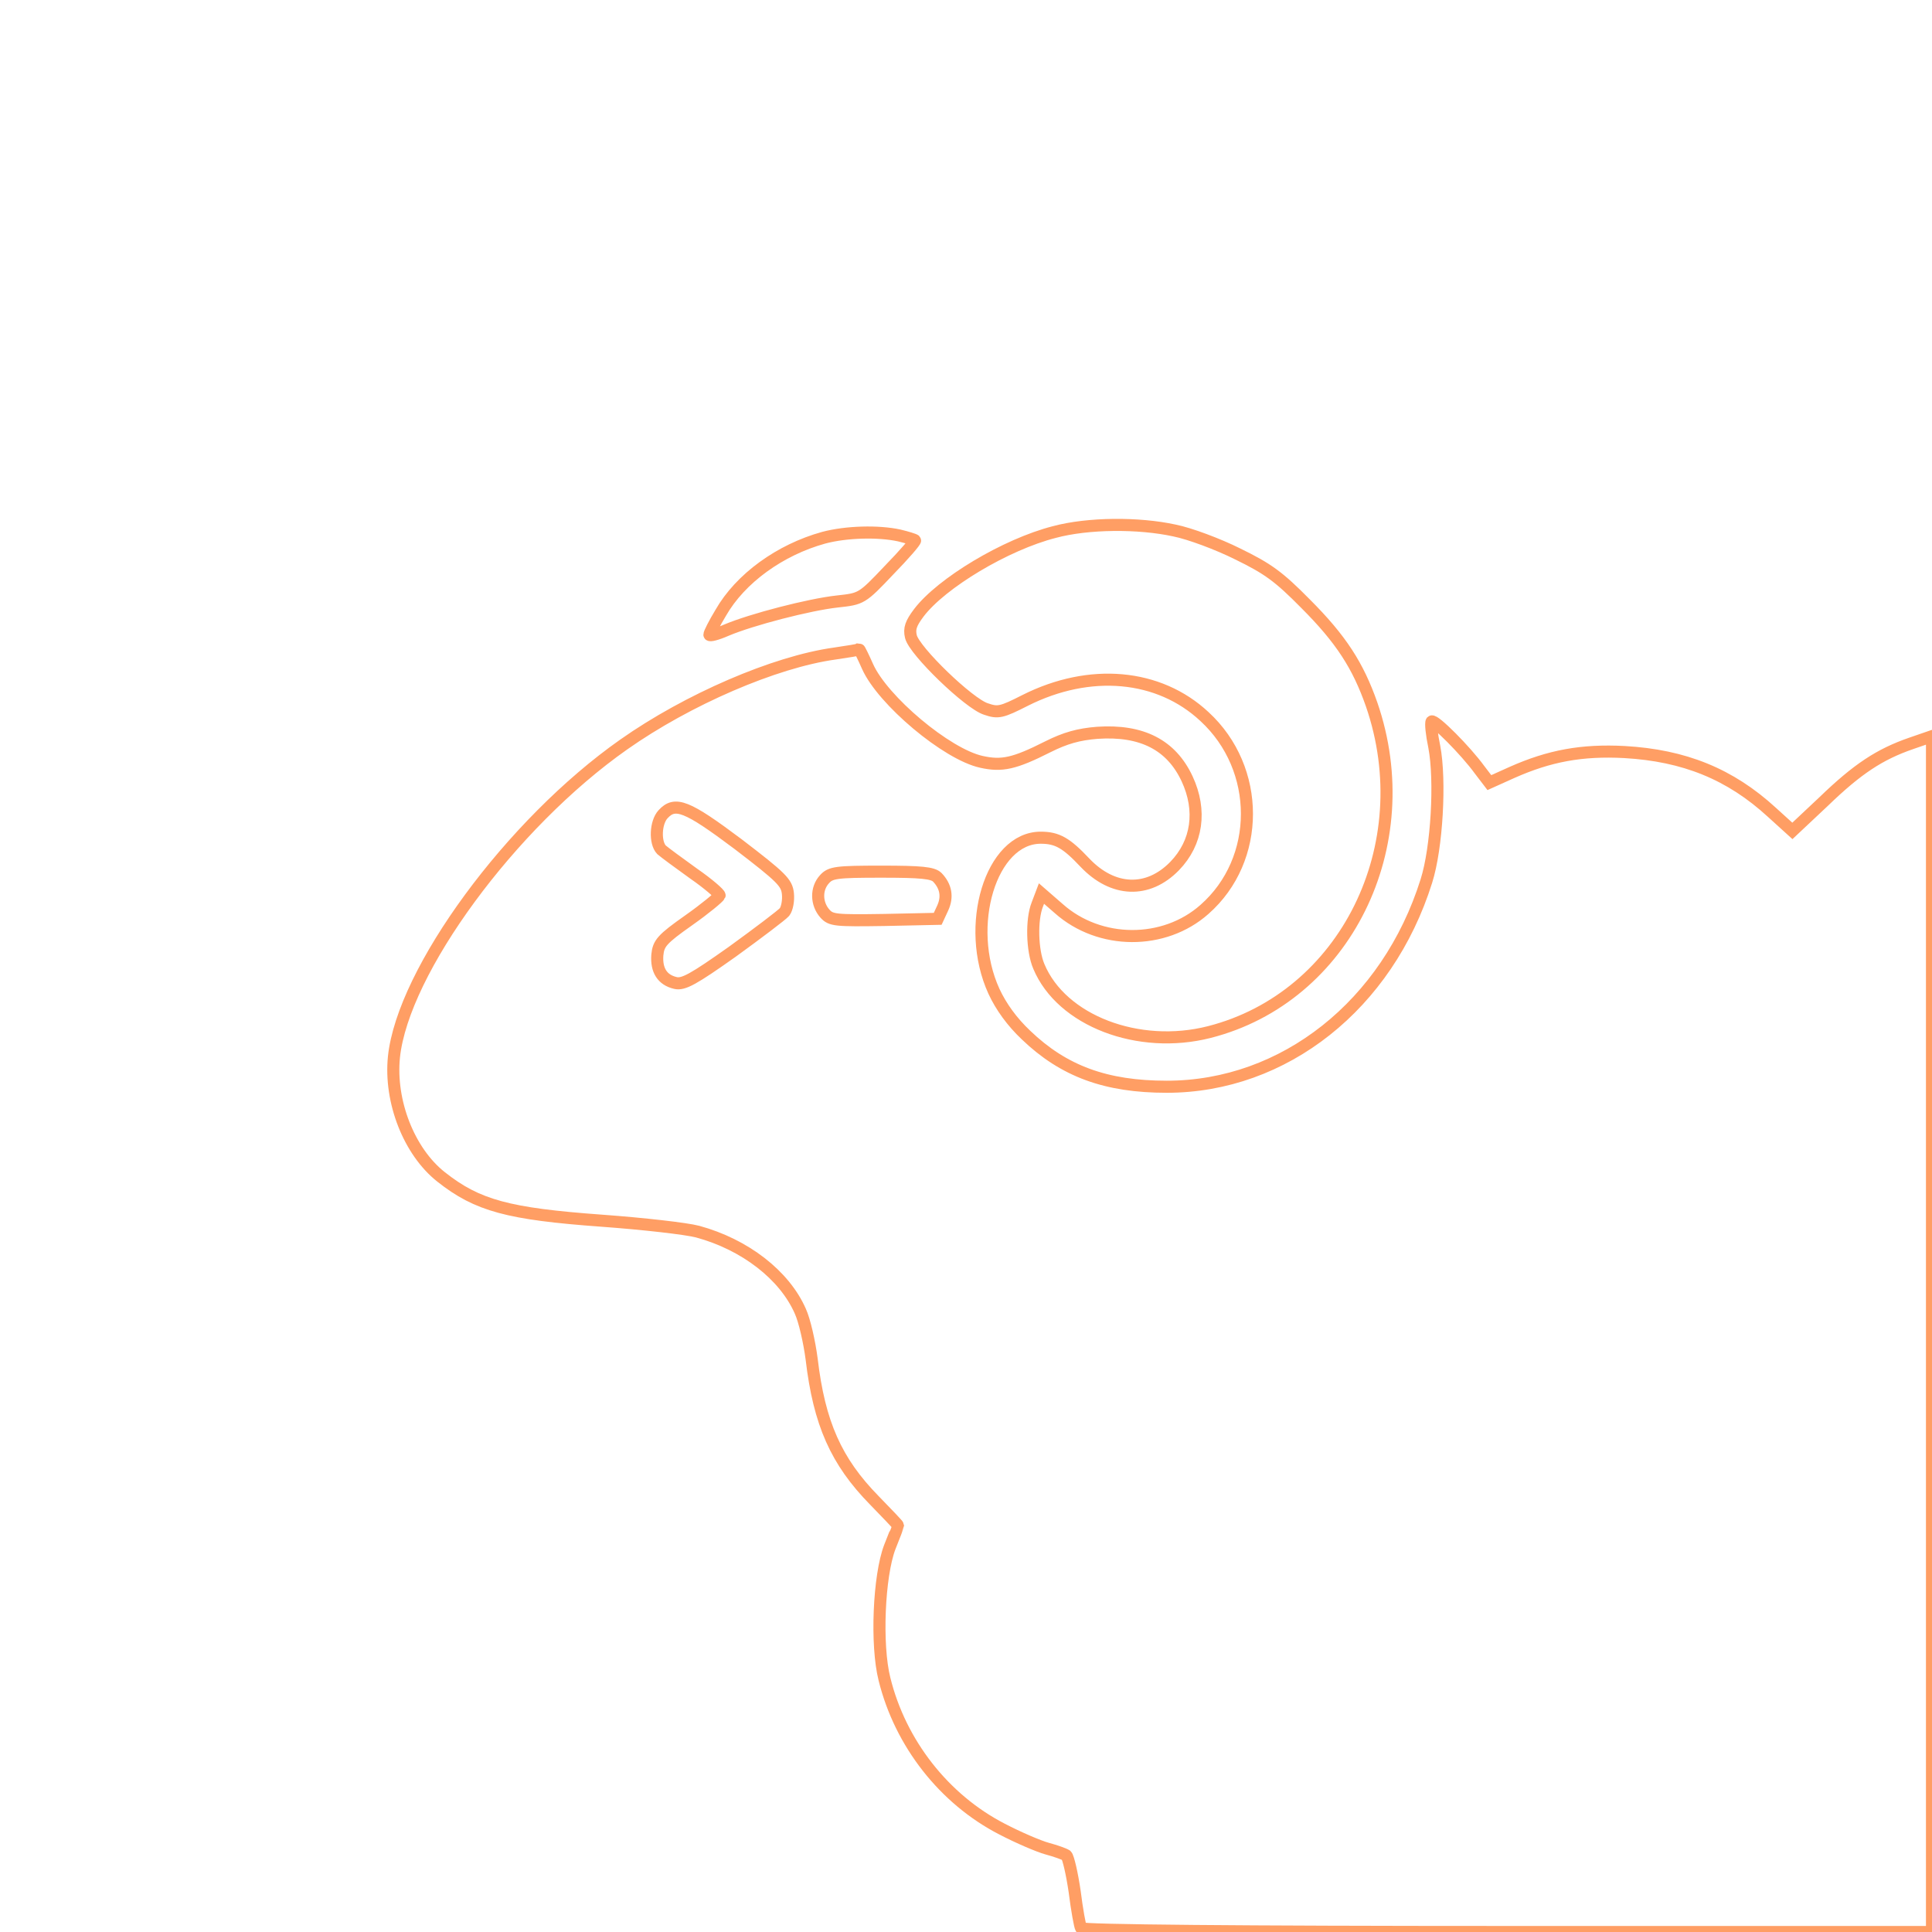
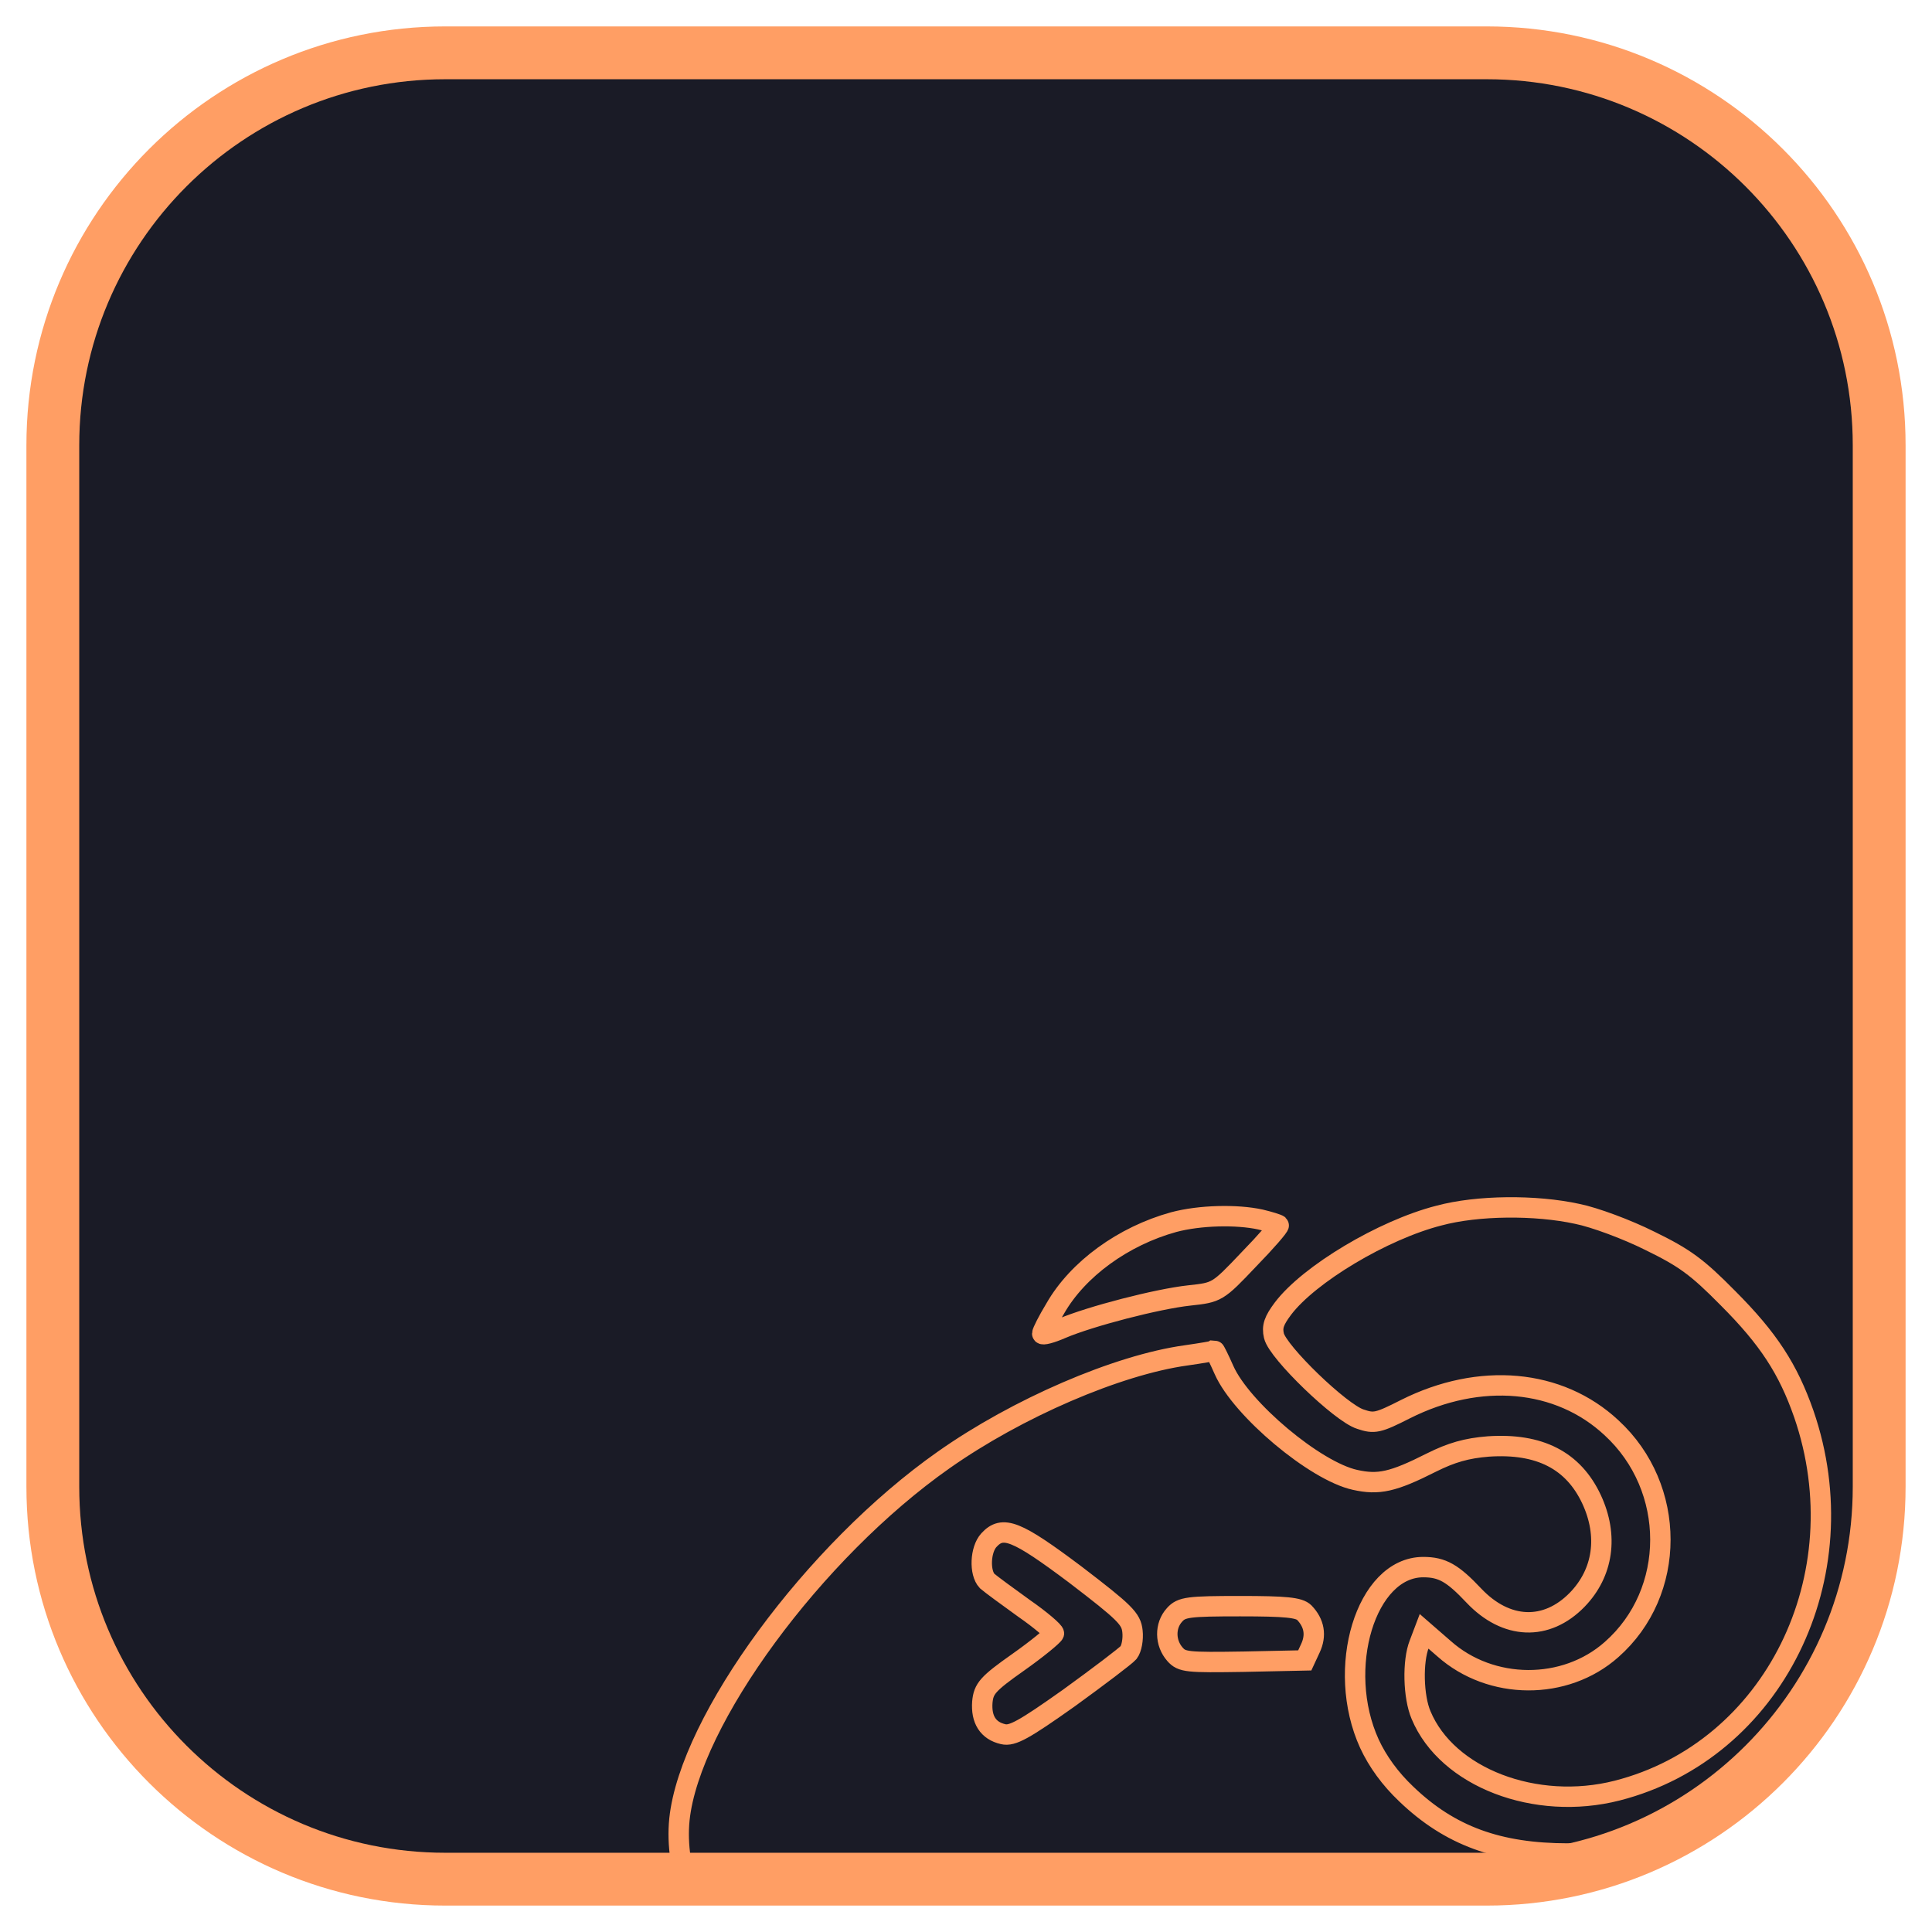
- <svg xmlns="http://www.w3.org/2000/svg" role="img" aria-label="Herdr logo" width="512" height="512" viewBox="0 0 512 512" preserveAspectRatio="xMidYMid meet">
-   <g fill="none" stroke="#ff9e64" stroke-width="32" transform="translate(0 512) scale(.1 -.1)">
-     <path d="M2794 3710 c-129 -33 -299 -135 -359 -214 -21 -28 -26 -42 -21 -63 9 -38 154 -178 199 -192 32 -11 41 -9 104 23 171 86 354 70 475 -43 150 -138 150 -379 0 -511 -107 -95 -278 -94 -386 2 l-46 40 -11 -29 c-16 -40 -14 -122 4 -164 60 -144 264 -222 452 -174 360 92 559 494 430 868 -36 103 -81 173 -175 267 -71 72 -100 93 -180 132 -52 26 -127 54 -167 62 -96 21 -230 20 -319 -4z M2183 3695 c-116 -32 -221 -108 -273 -199 -17 -28 -30 -54 -30 -58 0 -4 20 1 45 12 66 28 220 68 294 76 64 7 65 7 137 83 40 41 71 77 69 79 -2 2 -21 8 -42 13 -55 12 -140 10 -200 -6z M2212 3388 c-159 -22 -390 -122 -559 -241 -299 -210 -585 -600 -609 -828 -12 -118 40 -251 125 -318 96 -76 178 -98 426 -116 110 -8 224 -21 254 -29 125 -34 230 -115 272 -211 11 -24 24 -81 30 -127 20 -170 65 -271 166 -374 34 -35 63 -65 63 -67 0 -1 -10 -27 -22 -57 -29 -76 -37 -259 -14 -350 42 -170 158 -318 311 -397 44 -23 98 -46 120 -52 22 -6 45 -14 51 -18 5 -5 15 -48 22 -96 6 -48 14 -92 17 -97 4 -6 415 -10 1131 -10 l1124 0 0 1584 0 1585 -55 -19 c-84 -29 -143 -68 -232 -154 l-83 -78 -54 49 c-111 102 -233 151 -391 160 -113 6 -199 -10 -298 -54 l-60 -27 -26 34 c-37 51 -120 134 -127 128 -3 -4 0 -34 7 -67 17 -89 7 -268 -21 -356 -103 -328 -377 -545 -688 -545 -161 0 -273 41 -373 137 -37 35 -66 75 -85 116 -79 173 -8 407 124 407 44 0 68 -14 117 -66 74 -78 167 -82 238 -9 60 62 72 147 33 231 -42 90 -120 130 -238 122 -50 -4 -85 -14 -131 -37 -89 -45 -122 -52 -176 -40 -92 20 -262 163 -302 253 -11 25 -21 45 -22 45 -1 -1 -30 -6 -65 -11z m-256 -505 c115 -88 129 -102 132 -131 2 -18 -2 -40 -9 -49 -7 -8 -69 -55 -138 -105 -103 -73 -130 -88 -151 -83 -35 8 -51 34 -48 74 3 31 12 42 83 92 44 31 80 61 82 66 1 4 -30 31 -69 58 -39 28 -77 56 -85 63 -18 19 -16 72 4 94 32 35 63 23 199 -79z m528 -88 c23 -24 28 -52 14 -82 l-13 -28 -141 -3 c-130 -2 -142 -1 -158 17 -23 26 -24 66 -1 91 16 18 32 20 151 20 105 0 136 -3 148 -15z" />
+ <svg xmlns="http://www.w3.org/2000/svg" role="img" aria-label="Herdr logo" width="512" height="512" viewBox="0 0 512 512">
+   <defs>
+     <clipPath id="tile">
+       <rect x="14" y="14" width="484" height="484" rx="104" />
+     </clipPath>
+   </defs>
+   <rect x="14" y="14" width="484" height="484" rx="104" fill="#1a1b26" />
+   <g clip-path="url(#tile)">
+     <g fill="none" stroke="#ff9e64" stroke-width="47" transform="translate(60 748.8) scale(.115 -.115)">
+       <path d="M2794 3710 c-129 -33 -299 -135 -359 -214 -21 -28 -26 -42 -21 -63 9 -38 154 -178 199 -192 32 -11 41 -9 104 23 171 86 354 70 475 -43 150 -138 150 -379 0 -511 -107 -95 -278 -94 -386 2 l-46 40 -11 -29 c-16 -40 -14 -122 4 -164 60 -144 264 -222 452 -174 360 92 559 494 430 868 -36 103 -81 173 -175 267 -71 72 -100 93 -180 132 -52 26 -127 54 -167 62 -96 21 -230 20 -319 -4z M2183 3695 c-116 -32 -221 -108 -273 -199 -17 -28 -30 -54 -30 -58 0 -4 20 1 45 12 66 28 220 68 294 76 64 7 65 7 137 83 40 41 71 77 69 79 -2 2 -21 8 -42 13 -55 12 -140 10 -200 -6z M2212 3388 c-159 -22 -390 -122 -559 -241 -299 -210 -585 -600 -609 -828 -12 -118 40 -251 125 -318 96 -76 178 -98 426 -116 110 -8 224 -21 254 -29 125 -34 230 -115 272 -211 11 -24 24 -81 30 -127 20 -170 65 -271 166 -374 34 -35 63 -65 63 -67 0 -1 -10 -27 -22 -57 -29 -76 -37 -259 -14 -350 42 -170 158 -318 311 -397 44 -23 98 -46 120 -52 22 -6 45 -14 51 -18 5 -5 15 -48 22 -96 6 -48 14 -92 17 -97 4 -6 415 -10 1131 -10 l1124 0 0 1584 0 1585 -55 -19 c-84 -29 -143 -68 -232 -154 l-83 -78 -54 49 c-111 102 -233 151 -391 160 -113 6 -199 -10 -298 -54 l-60 -27 -26 34 c-37 51 -120 134 -127 128 -3 -4 0 -34 7 -67 17 -89 7 -268 -21 -356 -103 -328 -377 -545 -688 -545 -161 0 -273 41 -373 137 -37 35 -66 75 -85 116 -79 173 -8 407 124 407 44 0 68 -14 117 -66 74 -78 167 -82 238 -9 60 62 72 147 33 231 -42 90 -120 130 -238 122 -50 -4 -85 -14 -131 -37 -89 -45 -122 -52 -176 -40 -92 20 -262 163 -302 253 -11 25 -21 45 -22 45 -1 -1 -30 -6 -65 -11z m-256 -505 c115 -88 129 -102 132 -131 2 -18 -2 -40 -9 -49 -7 -8 -69 -55 -138 -105 -103 -73 -130 -88 -151 -83 -35 8 -51 34 -48 74 3 31 12 42 83 92 44 31 80 61 82 66 1 4 -30 31 -69 58 -39 28 -77 56 -85 63 -18 19 -16 72 4 94 32 35 63 23 199 -79z m528 -88 c23 -24 28 -52 14 -82 l-13 -28 -141 -3 c-130 -2 -142 -1 -158 17 -23 26 -24 66 -1 91 16 18 32 20 151 20 105 0 136 -3 148 -15z" />
+     </g>
  </g>
+   <rect x="14" y="14" width="484" height="484" rx="104" fill="none" stroke="#ff9e64" stroke-width="14" />
</svg>
